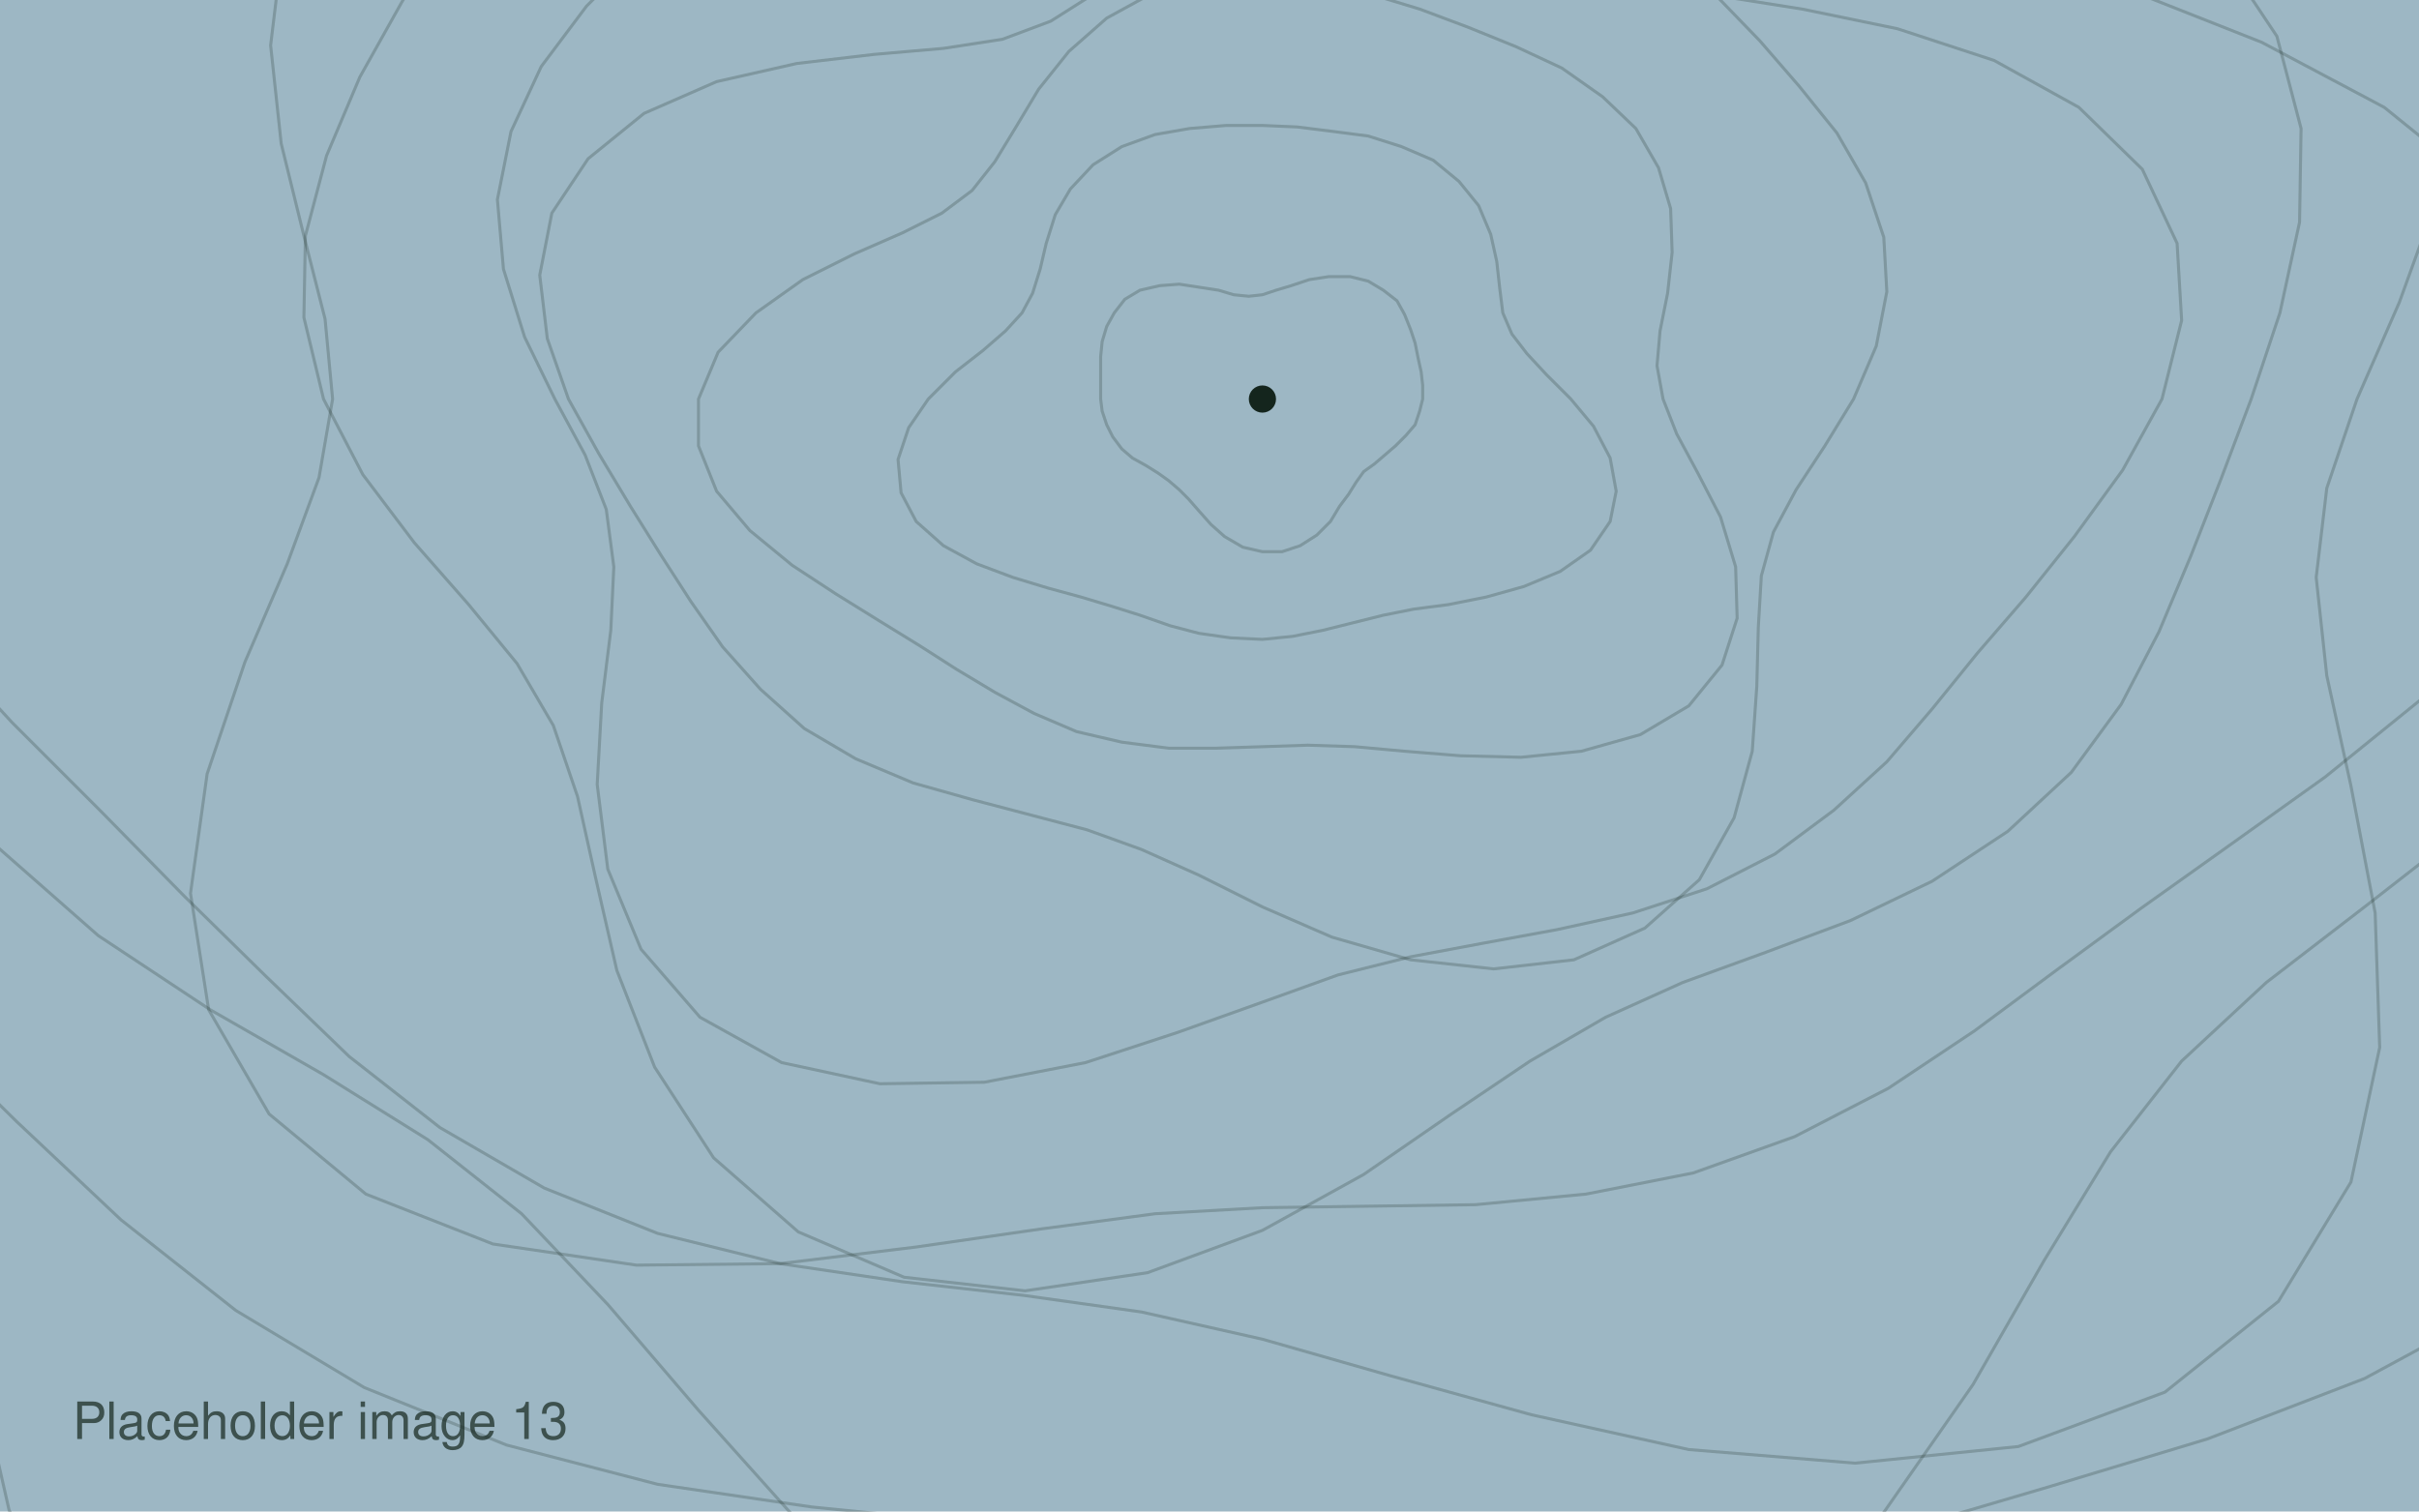
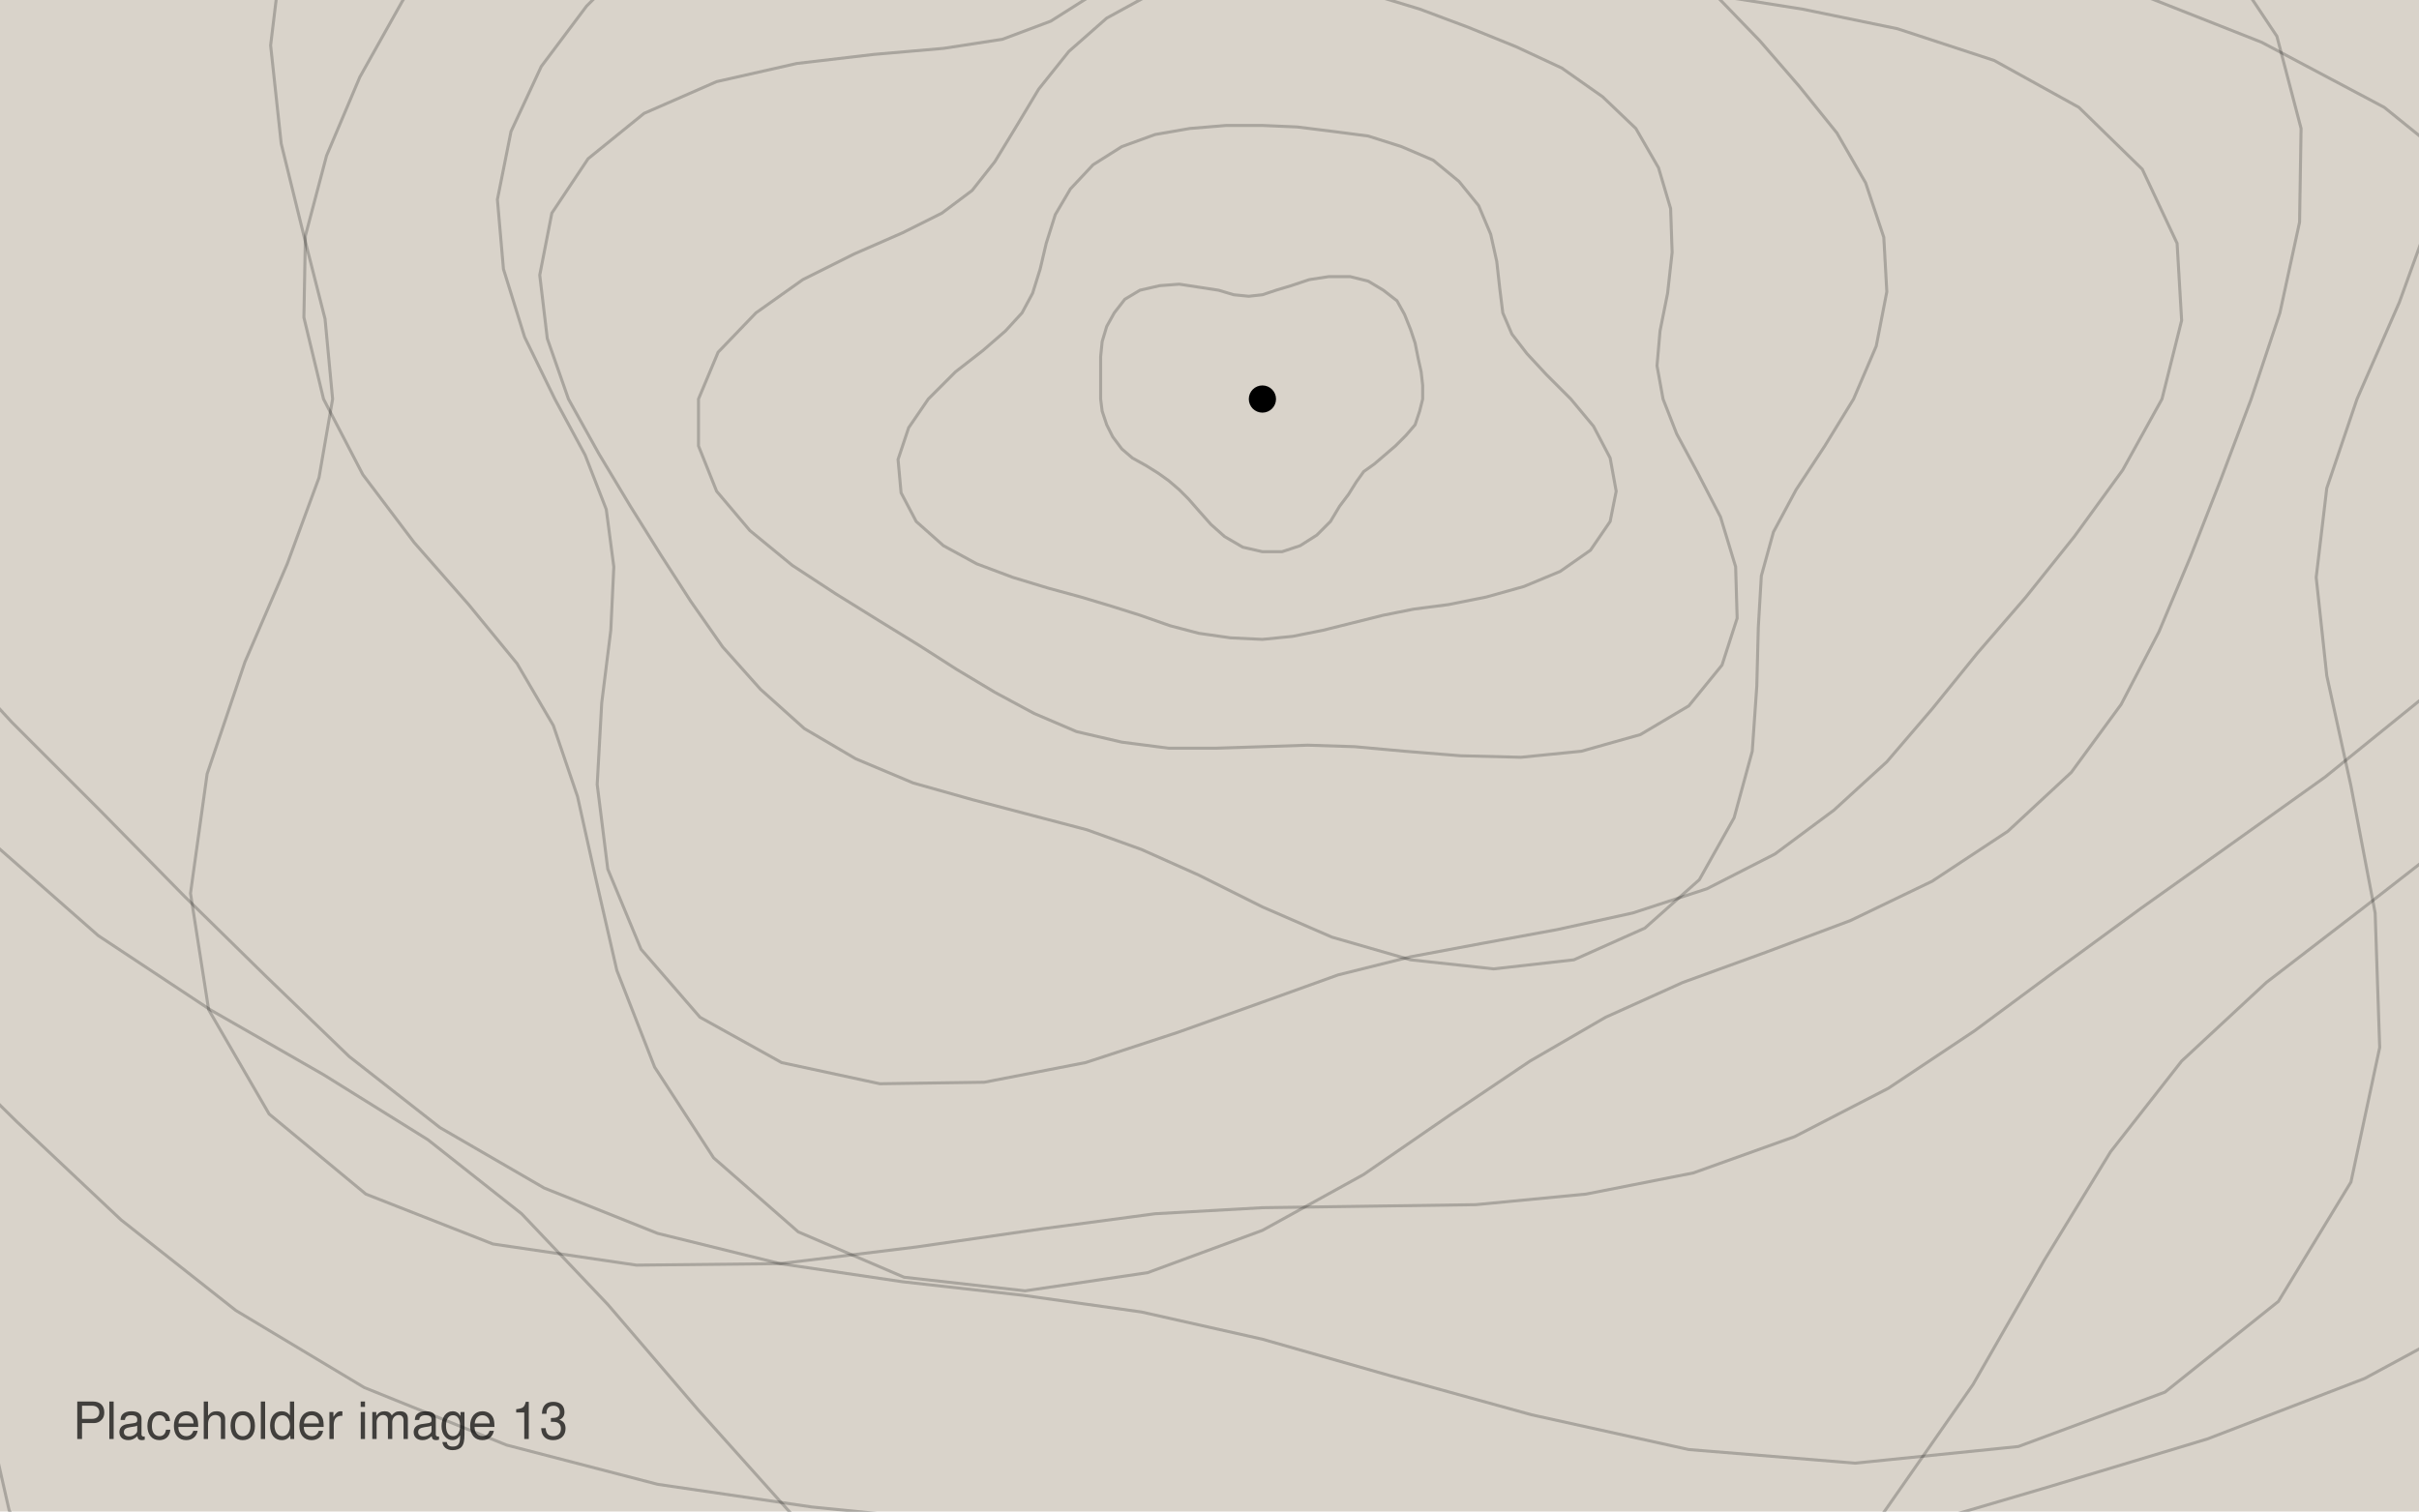
<svg xmlns="http://www.w3.org/2000/svg" viewBox="0 0 1600 1000" width="1600" height="1000">
-   <rect width="1600" height="1000" fill="#9DB7C4" />
-   <polygon points="941,264 939,272 936,281 930,288 923,295 916,301 909,307 902,312 897,319 892,327 886,335 880,345 871,354 860,361 848,365 835,365 822,362 810,355 801,347 793,338 786,330 780,324 773,318 766,313 758,308 749,303 742,297 736,289 732,281 729,272 728,264 728,255 728,245 728,236 729,226 732,216 737,207 744,198 754,192 767,189 780,188 793,190 806,192 816,195 826,196 835,195 844,192 854,189 866,185 879,183 893,183 905,186 915,192 924,199 929,208 933,218 936,227 938,237 940,246 941,255" fill="none" stroke="#14251D" stroke-opacity=".22" stroke-width="2" />
-   <polygon points="1039,264 1054,282 1065,303 1069,325 1065,345 1052,364 1032,378 1008,388 983,395 958,400 935,403 915,407 895,412 875,417 855,421 835,423 814,422 793,419 774,414 754,407 735,401 715,395 693,389 670,382 646,373 624,361 606,345 596,326 594,304 601,283 614,264 632,246 650,232 665,219 676,207 683,194 688,178 692,161 698,142 708,125 723,109 742,97 764,89 787,85 811,83 835,83 858,84 882,87 905,90 927,97 948,106 965,120 978,136 986,155 990,173 992,191 994,207 1000,221 1010,234 1023,248" fill="none" stroke="#14251D" stroke-opacity=".22" stroke-width="2" />
-   <polygon points="1100,264 1109,287 1123,313 1138,342 1148,375 1149,409 1139,440 1117,467 1085,486 1046,497 1006,501 966,500 929,497 896,494 865,493 835,494 804,495 773,495 742,491 712,484 684,472 658,458 633,443 608,427 582,411 553,393 524,374 496,351 474,325 462,295 462,264 475,233 500,207 531,185 565,168 597,154 623,141 643,126 658,107 672,84 687,59 707,34 732,12 763,-5 798,-14 835,-16 871,-12 906,-4 939,6 971,18 1003,31 1033,45 1060,64 1082,85 1097,111 1105,138 1106,167 1103,194 1098,219 1096,242" fill="none" stroke="#14251D" stroke-opacity=".22" stroke-width="2" />
-   <polygon points="1226,264 1207,295 1188,324 1173,352 1165,381 1163,415 1162,454 1159,497 1147,541 1124,582 1088,614 1041,635 988,641 933,635 881,620 835,600 793,579 755,562 719,549 681,539 643,529 604,518 566,502 532,482 503,456 478,428 457,398 437,367 417,335 396,300 376,264 362,224 357,182 365,141 389,105 426,75 474,54 527,42 578,36 624,32 663,26 695,14 725,-5 757,-30 793,-56 835,-80 882,-97 932,-103 981,-98 1027,-83 1068,-60 1103,-32 1135,-3 1164,27 1190,57 1215,88 1234,121 1246,157 1248,193 1241,229" fill="none" stroke="#14251D" stroke-opacity=".22" stroke-width="2" />
-   <polygon points="1430,264 1404,311 1372,355 1340,395 1308,432 1278,469 1248,504 1213,536 1174,565 1129,588 1080,604 1030,615 981,624 933,633 885,645 835,663 779,683 718,703 651,716 582,717 517,703 463,673 424,628 402,575 395,519 398,465 404,417 406,375 401,337 387,301 367,264 347,223 333,178 329,132 338,87 358,44 388,4 424,-32 463,-67 505,-100 549,-132 598,-161 652,-185 712,-199 774,-200 835,-187 890,-162 939,-128 979,-92 1014,-59 1048,-33 1087,-15 1135,-3 1192,6 1255,19 1319,40 1375,71 1417,112 1440,161 1443,212" fill="none" stroke="#14251D" stroke-opacity=".22" stroke-width="2" />
-   <polygon points="1489,264 1469,317 1449,368 1428,418 1403,466 1370,511 1328,550 1278,583 1224,609 1168,630 1113,650 1062,673 1012,702 960,737 902,777 835,814 759,842 678,854 598,845 528,815 472,766 433,706 408,642 394,581 382,527 366,480 342,439 310,400 274,359 240,314 214,264 201,210 202,156 216,103 238,51 266,1 297,-49 331,-99 370,-149 418,-195 476,-233 544,-259 618,-268 695,-261 769,-238 835,-206 892,-172 943,-144 992,-125 1046,-117 1109,-117 1182,-119 1262,-116 1341,-102 1413,-73 1470,-30 1506,24 1522,85 1521,147 1508,207" fill="none" stroke="#14251D" stroke-opacity=".22" stroke-width="2" />
-   <polygon points="1707,264 1694,336 1656,403 1601,463 1538,514 1475,559 1416,601 1360,642 1306,682 1249,720 1187,752 1120,776 1049,790 976,797 905,798 835,799 764,803 689,813 606,825 516,836 421,837 326,823 242,790 178,737 138,668 126,591 137,512 162,438 190,373 211,316 220,264 215,211 201,156 186,95 179,30 187,-36 213,-98 255,-154 311,-202 375,-243 443,-279 515,-311 589,-341 667,-367 749,-385 835,-391 919,-380 998,-351 1066,-307 1121,-252 1164,-194 1201,-140 1238,-95 1283,-59 1342,-31 1415,-4 1496,28 1577,71 1645,126 1690,192" fill="none" stroke="#14251D" stroke-opacity=".22" stroke-width="2" />
-   <polygon points="1559,264 1539,323 1532,382 1539,447 1555,520 1571,604 1574,693 1555,782 1507,861 1432,921 1335,957 1227,968 1117,959 1013,936 919,910 835,886 755,868 677,857 597,848 516,836 435,816 360,786 291,746 231,699 176,646 122,593 67,537 8,478 -51,414 -104,342 -141,264 -152,181 -131,99 -78,26 2,-33 98,-76 199,-106 291,-128 369,-150 433,-179 485,-221 535,-274 592,-335 660,-394 742,-443 835,-474 933,-484 1030,-473 1122,-445 1207,-406 1285,-361 1359,-314 1429,-264 1494,-212 1551,-153 1595,-87 1620,-16 1625,58 1612,131 1587,200" fill="none" stroke="#14251D" stroke-opacity=".22" stroke-width="2" />
-   <polygon points="1792,264 1778,343 1745,418 1695,487 1632,547 1564,600 1499,650 1443,702 1396,762 1352,834 1305,916 1245,1002 1167,1081 1068,1142 954,1176 835,1175 719,1142 617,1083 531,1010 462,933 402,863 345,803 283,754 214,711 139,668 65,619 -1,561 -54,494 -90,421 -111,343 -120,264 -124,183 -126,100 -124,14 -115,-75 -92,-165 -48,-249 22,-322 116,-375 228,-404 349,-409 467,-396 576,-374 670,-354 754,-346 835,-355 919,-379 1014,-413 1122,-445 1240,-464 1358,-462 1469,-435 1563,-383 1635,-313 1687,-232 1722,-146 1746,-61 1765,22 1781,103 1791,183" fill="none" stroke="#14251D" stroke-opacity=".22" stroke-width="2" />
-   <polygon points="1735,264 1713,337 1709,412 1722,494 1745,588 1766,694 1768,806 1741,917 1678,1013 1580,1085 1457,1126 1321,1138 1184,1125 1056,1097 940,1065 835,1038 735,1019 637,1007 537,997 435,982 335,956 241,918 156,867 80,807 11,742 -57,675 -129,607 -205,534 -280,453 -346,363 -390,264 -400,160 -370,59 -299,-31 -196,-104 -75,-156 49,-193 162,-221 256,-251 331,-291 395,-346 457,-415 528,-492 614,-566 718,-626 835,-662 957,-671 1079,-656 1193,-620 1299,-571 1397,-516 1490,-458 1578,-397 1660,-331 1730,-257 1783,-175 1812,-85 1816,8 1798,100 1767,185" fill="none" stroke="#14251D" stroke-opacity=".22" stroke-width="2" />
-   <polygon points="2068,264 2019,363 1970,457 1923,546 1873,633 1816,717 1746,794 1662,859 1564,912 1460,952 1354,984 1252,1014 1154,1051 1056,1099 952,1158 835,1221 701,1278 555,1315 406,1320 265,1287 147,1216 60,1116 6,999 -21,880 -33,768 -44,669 -66,584 -104,508 -157,432 -217,352 -270,264 -305,168 -316,68 -301,-32 -262,-127 -208,-218 -145,-306 -75,-392 0,-478 86,-561 185,-636 301,-694 432,-728 570,-730 708,-702 835,-649 946,-582 1041,-514 1128,-459 1216,-422 1316,-403 1434,-397 1570,-390 1716,-372 1858,-332 1981,-266 2070,-176 2119,-70 2129,43 2108,156" fill="none" stroke="#14251D" stroke-opacity=".22" stroke-width="2" />
-   <circle cx="835" cy="264" r="9" fill="#14251D" />
-   <text x="48" y="952" font-family="Helvetica,Arial,sans-serif" font-size="34" fill="#14251D" fill-opacity=".7">Placeholder image 13</text>
+   <rect width="1600" height="1000" fill="#D9D3CA" />
+   <polygon points="941,264 939,272 936,281 930,288 923,295 916,301 909,307 902,312 897,319 892,327 886,335 880,345 871,354 860,361 848,365 835,365 822,362 810,355 801,347 793,338 786,330 780,324 773,318 766,313 758,308 749,303 742,297 736,289 732,281 729,272 728,264 728,255 728,245 728,236 729,226 732,216 737,207 744,198 754,192 767,189 780,188 793,190 806,192 816,195 826,196 835,195 844,192 854,189 866,185 879,183 893,183 905,186 915,192 924,199 929,208 933,218 936,227 938,237 940,246 941,255" fill="none" stroke="#000000" stroke-opacity=".22" stroke-width="2" />
+   <polygon points="1039,264 1054,282 1065,303 1069,325 1065,345 1052,364 1032,378 1008,388 983,395 958,400 935,403 915,407 895,412 875,417 855,421 835,423 814,422 793,419 774,414 754,407 735,401 715,395 693,389 670,382 646,373 624,361 606,345 596,326 594,304 601,283 614,264 632,246 650,232 665,219 676,207 683,194 688,178 692,161 698,142 708,125 723,109 742,97 764,89 787,85 811,83 835,83 858,84 882,87 905,90 927,97 948,106 965,120 978,136 986,155 990,173 992,191 994,207 1000,221 1010,234 1023,248" fill="none" stroke="#000000" stroke-opacity=".22" stroke-width="2" />
+   <polygon points="1100,264 1109,287 1123,313 1138,342 1148,375 1149,409 1139,440 1117,467 1085,486 1046,497 1006,501 966,500 929,497 896,494 865,493 835,494 804,495 773,495 742,491 712,484 684,472 658,458 633,443 608,427 582,411 553,393 524,374 496,351 474,325 462,295 462,264 475,233 500,207 531,185 565,168 597,154 623,141 643,126 658,107 672,84 687,59 707,34 732,12 763,-5 798,-14 835,-16 871,-12 906,-4 939,6 971,18 1003,31 1033,45 1060,64 1082,85 1097,111 1105,138 1106,167 1103,194 1098,219 1096,242" fill="none" stroke="#000000" stroke-opacity=".22" stroke-width="2" />
+   <polygon points="1226,264 1207,295 1188,324 1173,352 1165,381 1163,415 1162,454 1159,497 1147,541 1124,582 1088,614 1041,635 988,641 933,635 881,620 835,600 793,579 755,562 719,549 681,539 643,529 604,518 566,502 532,482 503,456 478,428 457,398 437,367 417,335 396,300 376,264 362,224 357,182 365,141 389,105 426,75 474,54 527,42 578,36 624,32 663,26 695,14 725,-5 757,-30 793,-56 835,-80 882,-97 932,-103 981,-98 1027,-83 1068,-60 1103,-32 1135,-3 1164,27 1190,57 1215,88 1234,121 1246,157 1248,193 1241,229" fill="none" stroke="#000000" stroke-opacity=".22" stroke-width="2" />
+   <polygon points="1430,264 1404,311 1372,355 1340,395 1308,432 1278,469 1248,504 1213,536 1174,565 1129,588 1080,604 1030,615 981,624 933,633 885,645 835,663 779,683 718,703 651,716 582,717 517,703 463,673 424,628 402,575 395,519 398,465 404,417 406,375 401,337 387,301 367,264 347,223 333,178 329,132 338,87 358,44 388,4 424,-32 463,-67 505,-100 549,-132 598,-161 652,-185 712,-199 774,-200 835,-187 890,-162 939,-128 979,-92 1014,-59 1048,-33 1087,-15 1135,-3 1192,6 1255,19 1319,40 1375,71 1417,112 1440,161 1443,212" fill="none" stroke="#000000" stroke-opacity=".22" stroke-width="2" />
+   <polygon points="1489,264 1469,317 1449,368 1428,418 1403,466 1370,511 1328,550 1278,583 1224,609 1168,630 1113,650 1062,673 1012,702 960,737 902,777 835,814 759,842 678,854 598,845 528,815 472,766 433,706 408,642 394,581 382,527 366,480 342,439 310,400 274,359 240,314 214,264 201,210 202,156 216,103 238,51 266,1 297,-49 331,-99 370,-149 418,-195 476,-233 544,-259 618,-268 695,-261 769,-238 835,-206 892,-172 943,-144 992,-125 1046,-117 1109,-117 1182,-119 1262,-116 1341,-102 1413,-73 1470,-30 1506,24 1522,85 1521,147 1508,207" fill="none" stroke="#000000" stroke-opacity=".22" stroke-width="2" />
+   <polygon points="1707,264 1694,336 1656,403 1601,463 1538,514 1475,559 1416,601 1360,642 1306,682 1249,720 1187,752 1120,776 1049,790 976,797 905,798 835,799 764,803 689,813 606,825 516,836 421,837 326,823 242,790 178,737 138,668 126,591 137,512 162,438 190,373 211,316 220,264 215,211 201,156 186,95 179,30 187,-36 213,-98 255,-154 311,-202 375,-243 443,-279 515,-311 589,-341 667,-367 749,-385 835,-391 919,-380 998,-351 1066,-307 1121,-252 1164,-194 1201,-140 1238,-95 1283,-59 1342,-31 1415,-4 1496,28 1577,71 1645,126 1690,192" fill="none" stroke="#000000" stroke-opacity=".22" stroke-width="2" />
+   <polygon points="1559,264 1539,323 1532,382 1539,447 1555,520 1571,604 1574,693 1555,782 1507,861 1432,921 1335,957 1227,968 1117,959 1013,936 919,910 835,886 755,868 677,857 597,848 516,836 435,816 360,786 291,746 231,699 176,646 122,593 67,537 8,478 -51,414 -104,342 -141,264 -152,181 -131,99 -78,26 2,-33 98,-76 199,-106 291,-128 369,-150 433,-179 485,-221 535,-274 592,-335 660,-394 742,-443 835,-474 933,-484 1030,-473 1122,-445 1207,-406 1285,-361 1359,-314 1429,-264 1494,-212 1551,-153 1595,-87 1620,-16 1625,58 1612,131 1587,200" fill="none" stroke="#000000" stroke-opacity=".22" stroke-width="2" />
+   <polygon points="1792,264 1778,343 1745,418 1695,487 1632,547 1564,600 1499,650 1443,702 1396,762 1352,834 1305,916 1245,1002 1167,1081 1068,1142 954,1176 835,1175 719,1142 617,1083 531,1010 462,933 402,863 345,803 283,754 214,711 139,668 65,619 -1,561 -54,494 -90,421 -111,343 -120,264 -124,183 -126,100 -124,14 -115,-75 -92,-165 -48,-249 22,-322 116,-375 228,-404 349,-409 467,-396 576,-374 670,-354 754,-346 835,-355 919,-379 1014,-413 1122,-445 1240,-464 1358,-462 1469,-435 1563,-383 1635,-313 1687,-232 1722,-146 1746,-61 1765,22 1781,103 1791,183" fill="none" stroke="#000000" stroke-opacity=".22" stroke-width="2" />
+   <polygon points="1735,264 1713,337 1709,412 1722,494 1745,588 1766,694 1768,806 1741,917 1678,1013 1580,1085 1457,1126 1321,1138 1184,1125 1056,1097 940,1065 835,1038 735,1019 637,1007 537,997 435,982 335,956 241,918 156,867 80,807 11,742 -57,675 -129,607 -205,534 -280,453 -346,363 -390,264 -400,160 -370,59 -299,-31 -196,-104 -75,-156 49,-193 162,-221 256,-251 331,-291 395,-346 457,-415 528,-492 614,-566 718,-626 835,-662 957,-671 1079,-656 1193,-620 1299,-571 1397,-516 1490,-458 1578,-397 1660,-331 1730,-257 1783,-175 1812,-85 1816,8 1798,100 1767,185" fill="none" stroke="#000000" stroke-opacity=".22" stroke-width="2" />
+   <polygon points="2068,264 2019,363 1970,457 1923,546 1873,633 1816,717 1746,794 1662,859 1564,912 1460,952 1354,984 1252,1014 1154,1051 1056,1099 952,1158 835,1221 701,1278 555,1315 406,1320 265,1287 147,1216 60,1116 6,999 -21,880 -33,768 -44,669 -66,584 -104,508 -157,432 -217,352 -270,264 -305,168 -316,68 -301,-32 -262,-127 -208,-218 -145,-306 -75,-392 0,-478 86,-561 185,-636 301,-694 432,-728 570,-730 708,-702 835,-649 946,-582 1041,-514 1128,-459 1216,-422 1316,-403 1434,-397 1570,-390 1716,-372 1858,-332 1981,-266 2070,-176 2119,-70 2129,43 2108,156" fill="none" stroke="#000000" stroke-opacity=".22" stroke-width="2" />
+   <circle cx="835" cy="264" r="9" fill="#000000" />
+   <text x="48" y="952" font-family="Helvetica,Arial,sans-serif" font-size="34" fill="#000000" fill-opacity=".7">Placeholder image 13</text>
</svg>
